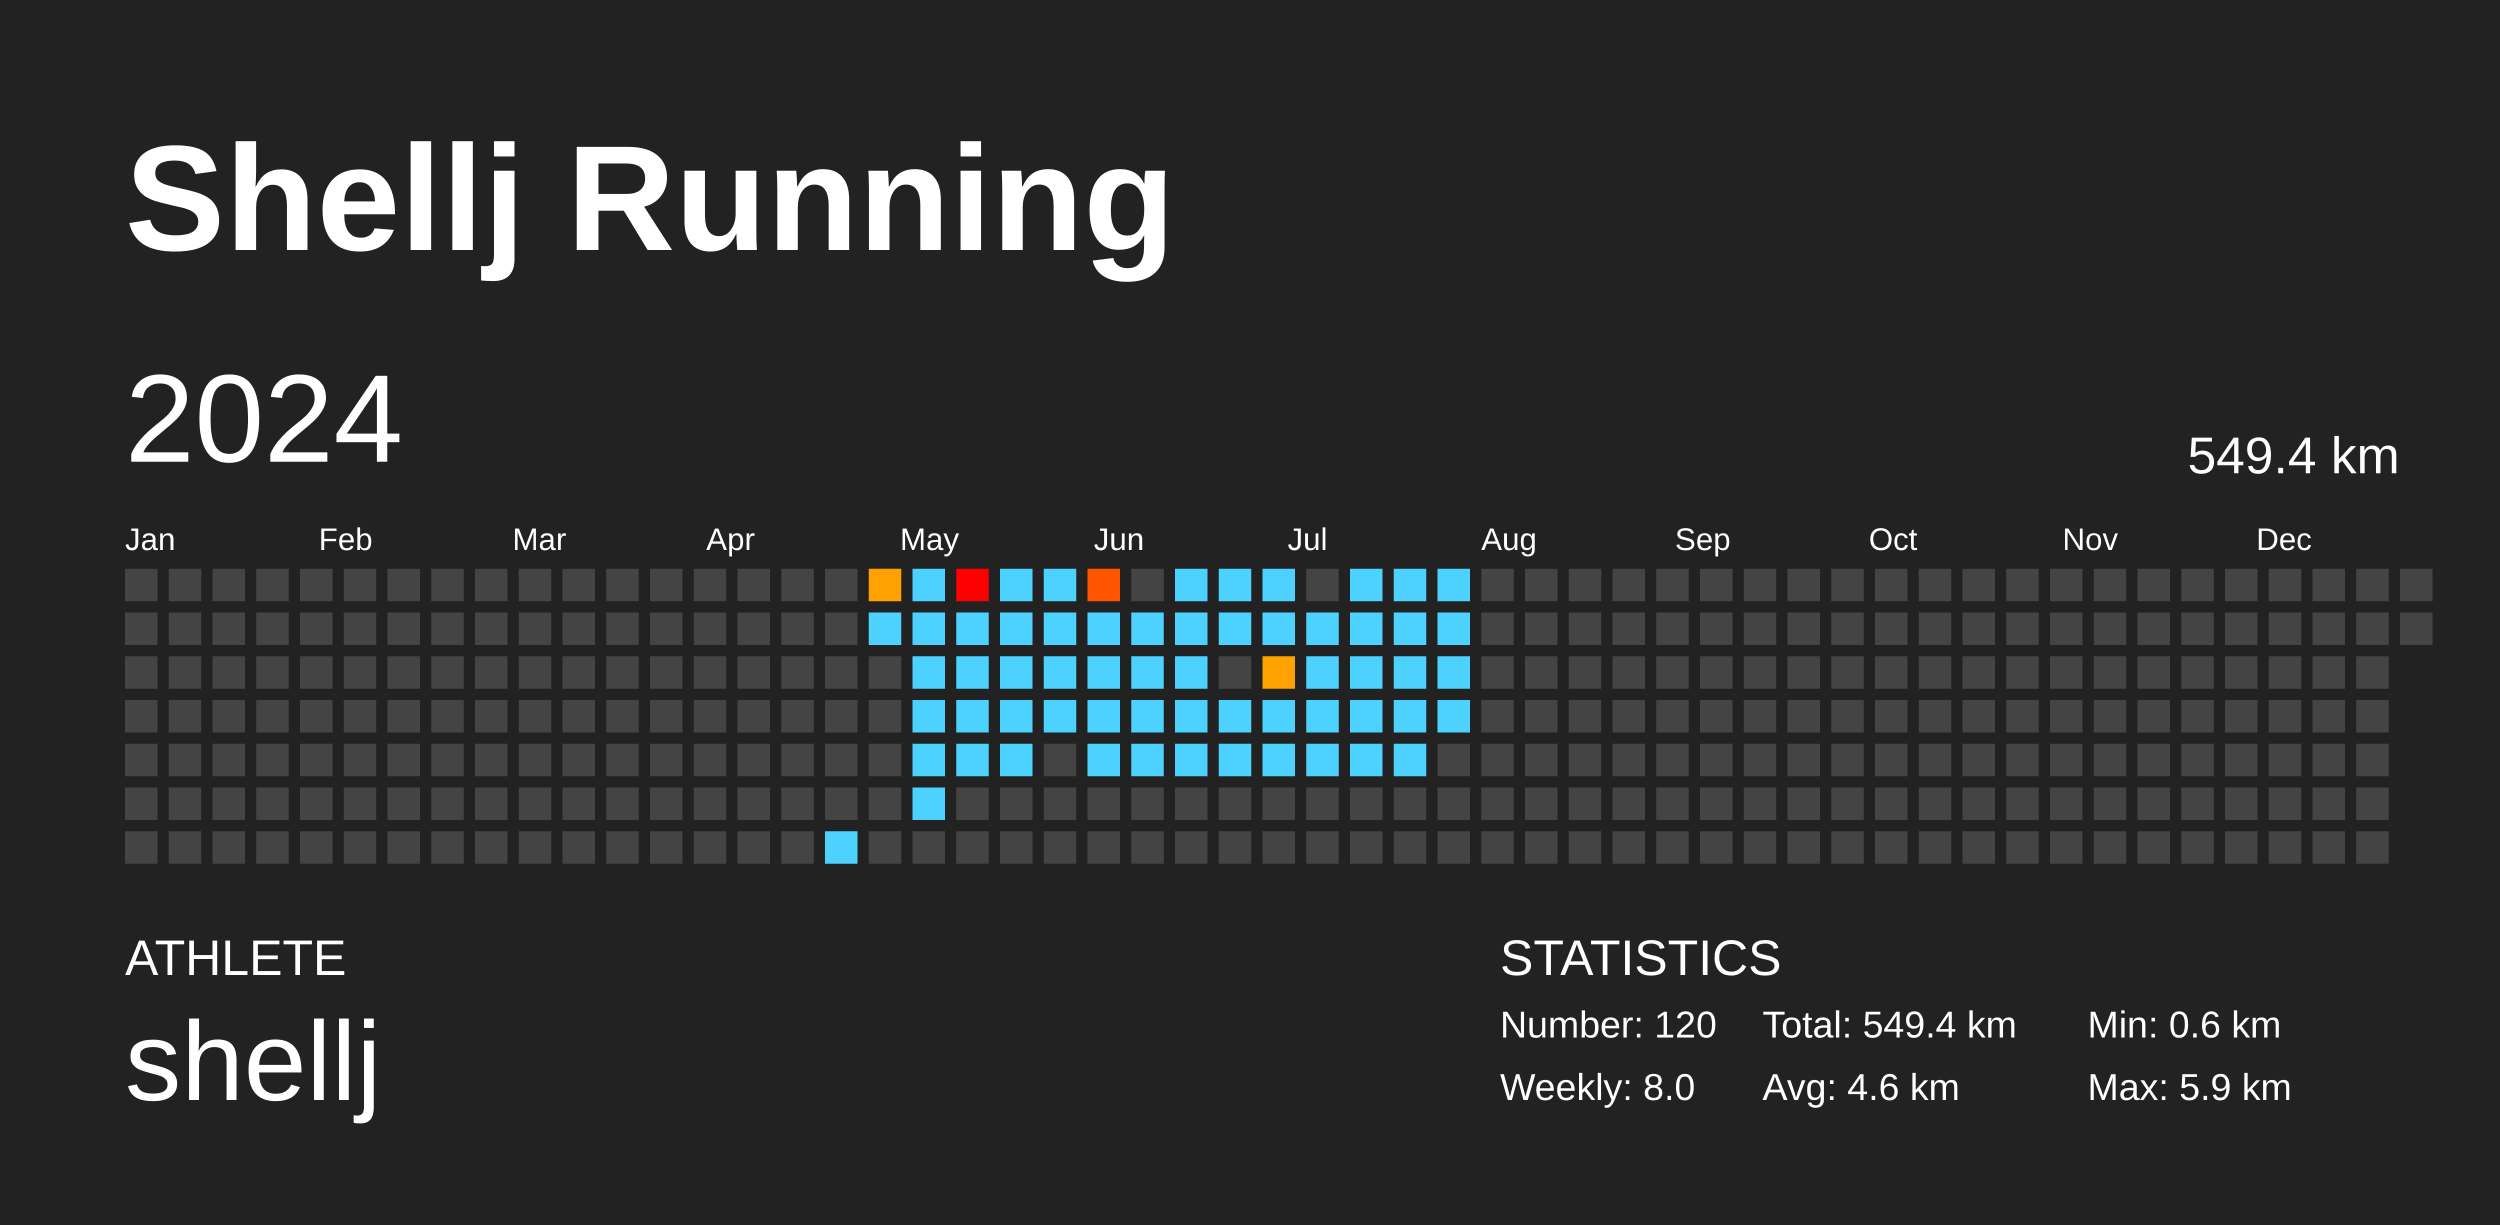
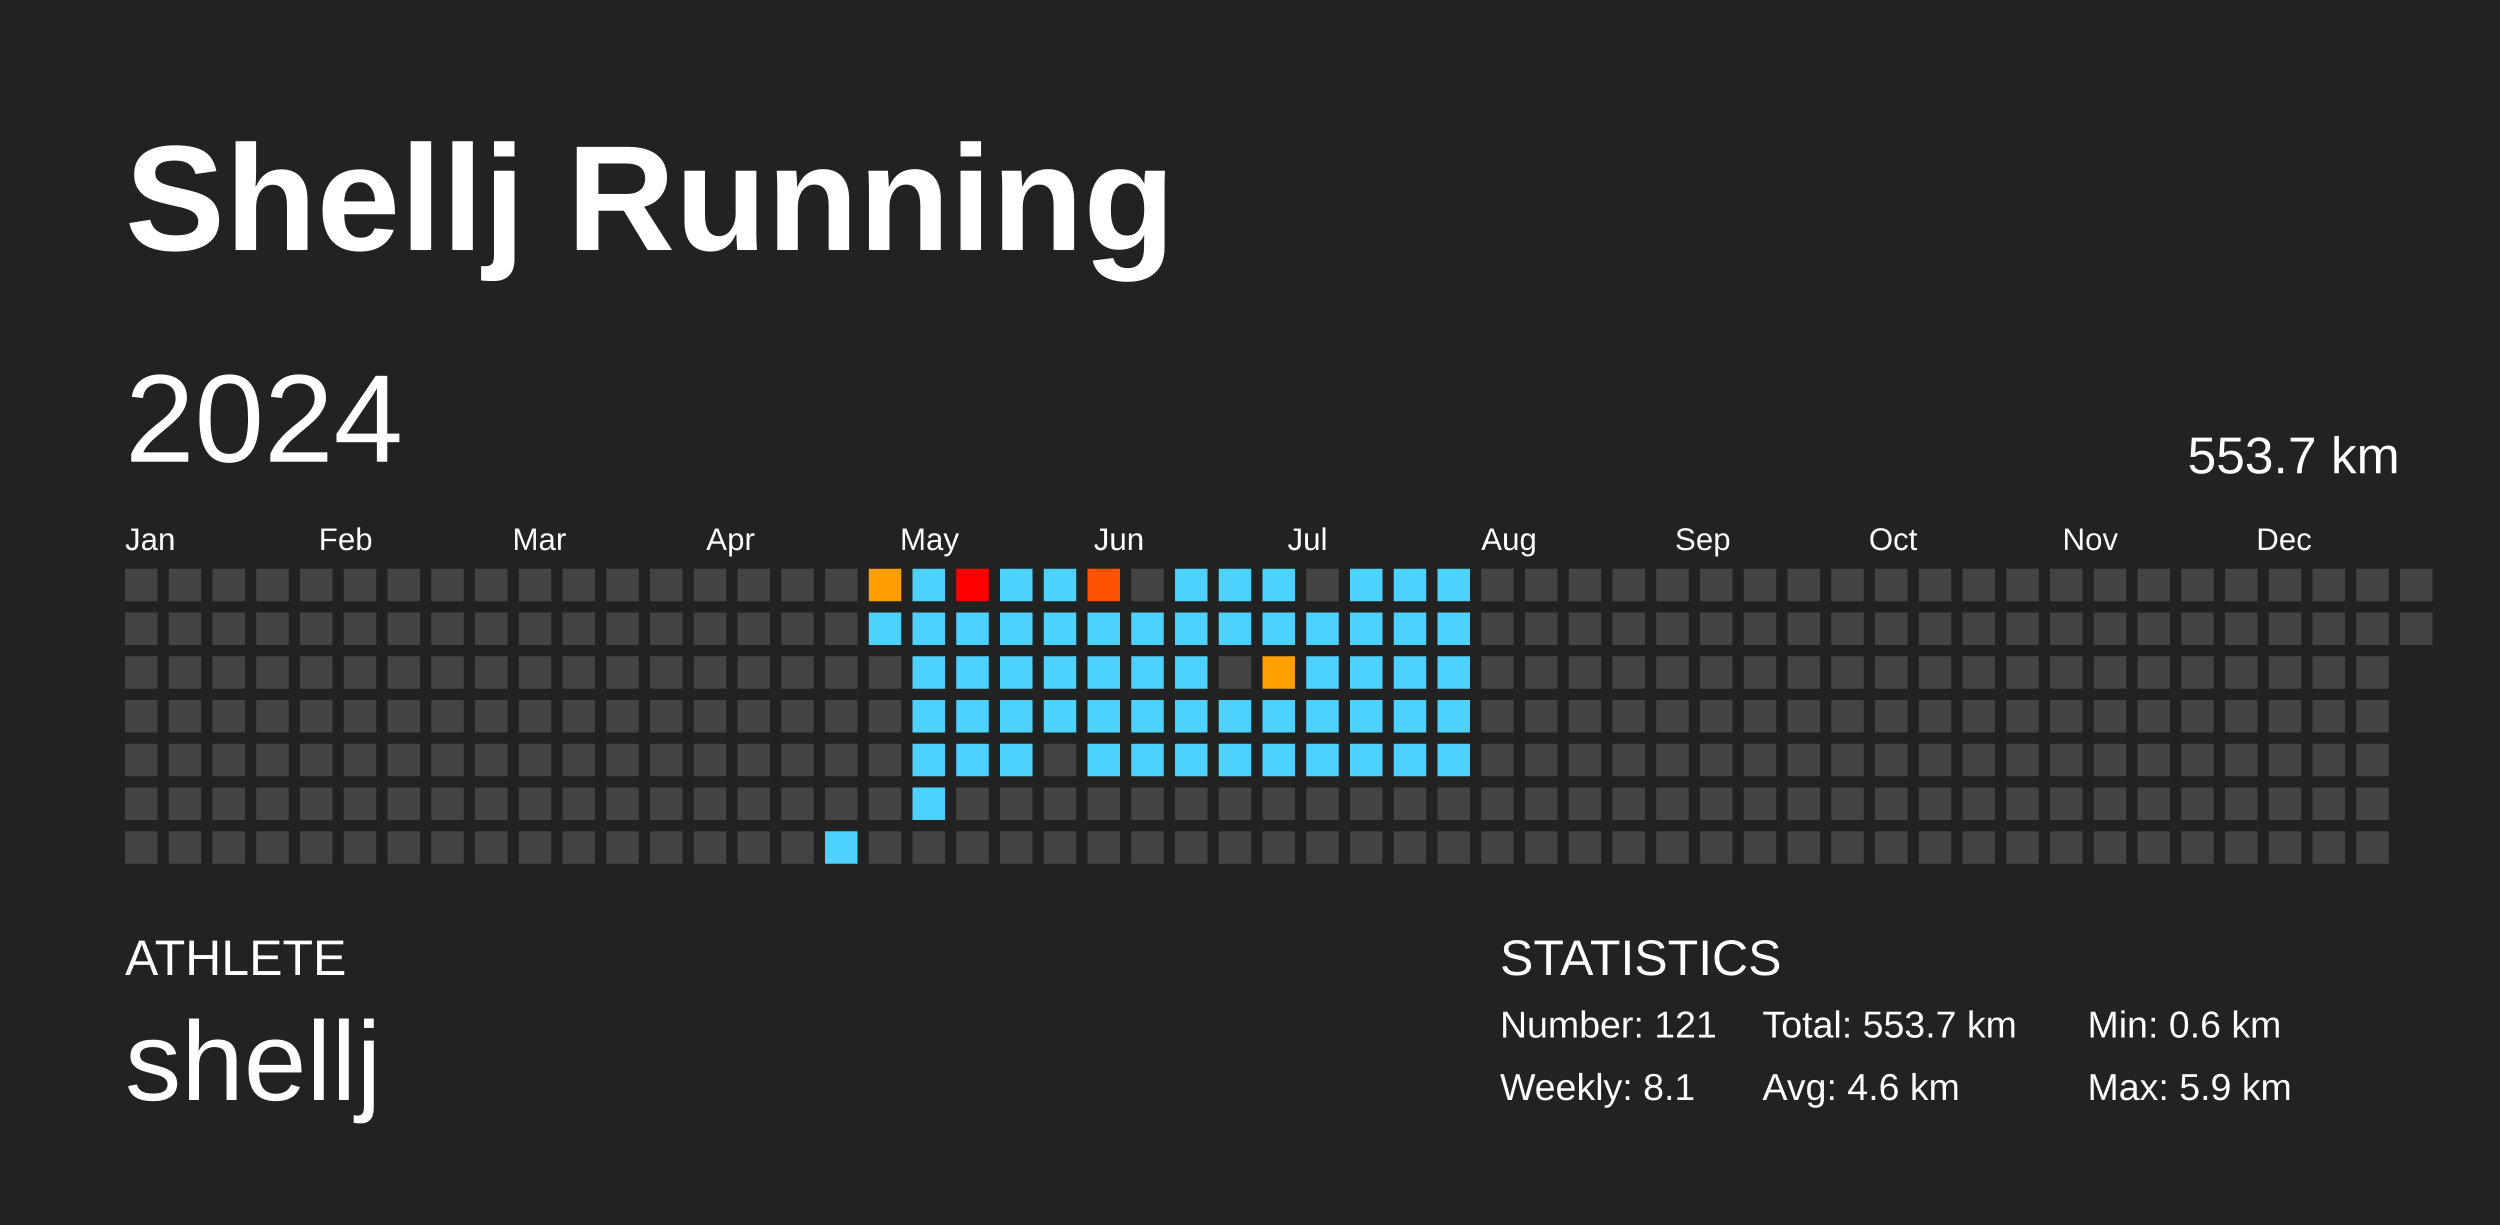
<svg xmlns="http://www.w3.org/2000/svg" baseProfile="full" height="98mm" version="1.1" viewBox="0,0,200,98" width="200mm">
  <defs />
  <rect fill="#222222" height="98" width="200" x="0" y="0" />
  <text fill="#FFFFFF" style="font-size:12px; font-family:Arial; font-weight:bold;" x="10" y="20">Shellj Running</text>
  <text fill="#FFFFFF" style="font-size:4px; font-family:Arial" x="10" y="78">ATHLETE</text>
  <text fill="#FFFFFF" style="font-size:9px; font-family:Arial" x="10" y="88">shellj</text>
  <text fill="#FFFFFF" style="font-size:4px; font-family:Arial" x="120" y="78">STATISTICS</text>
-   <text fill="#FFFFFF" style="font-size:3px; font-family:Arial" x="120" y="83">Number: 120</text>
-   <text fill="#FFFFFF" style="font-size:3px; font-family:Arial" x="120" y="88">Weekly: 8.0</text>
-   <text fill="#FFFFFF" style="font-size:3px; font-family:Arial" x="141" y="83">Total: 549.4 km</text>
+   <text fill="#FFFFFF" style="font-size:3px; font-family:Arial" x="120" y="83">Number: 121</text>
+   <text fill="#FFFFFF" style="font-size:3px; font-family:Arial" x="120" y="88">Weekly: 8.1</text>
+   <text fill="#FFFFFF" style="font-size:3px; font-family:Arial" x="141" y="83">Total: 553.7 km</text>
  <text fill="#FFFFFF" style="font-size:3px; font-family:Arial" x="141" y="88">Avg: 4.6 km</text>
  <text fill="#FFFFFF" style="font-size:3px; font-family:Arial" x="167" y="83">Min: 0.6 km</text>
  <text fill="#FFFFFF" style="font-size:3px; font-family:Arial" x="167" y="88">Max: 5.9 km</text>
  <text dominant-baseline="hanging" fill="#FFFFFF" style="font-size:10.0px; font-family:Arial;" x="10" y="30">2024</text>
-   <text dominant-baseline="hanging" fill="#FFFFFF" style="font-size:4.125px; font-family:Arial;" x="175" y="35">549.4 km</text>
+   <text dominant-baseline="hanging" fill="#FFFFFF" style="font-size:4.125px; font-family:Arial;" x="175" y="35">553.7 km</text>
  <text fill="#FFFFFF" style="font-size:2.5px; font-family:Arial" x="10.0" y="44">Jan</text>
  <text fill="#FFFFFF" style="font-size:2.5px; font-family:Arial" x="25.5" y="44">Feb</text>
  <text fill="#FFFFFF" style="font-size:2.5px; font-family:Arial" x="41.0" y="44">Mar</text>
  <text fill="#FFFFFF" style="font-size:2.5px; font-family:Arial" x="56.5" y="44">Apr</text>
  <text fill="#FFFFFF" style="font-size:2.5px; font-family:Arial" x="72.0" y="44">May</text>
  <text fill="#FFFFFF" style="font-size:2.5px; font-family:Arial" x="87.5" y="44">Jun</text>
  <text fill="#FFFFFF" style="font-size:2.5px; font-family:Arial" x="103.0" y="44">Jul</text>
  <text fill="#FFFFFF" style="font-size:2.5px; font-family:Arial" x="118.5" y="44">Aug</text>
  <text fill="#FFFFFF" style="font-size:2.5px; font-family:Arial" x="134.0" y="44">Sep</text>
  <text fill="#FFFFFF" style="font-size:2.5px; font-family:Arial" x="149.5" y="44">Oct</text>
  <text fill="#FFFFFF" style="font-size:2.5px; font-family:Arial" x="165.0" y="44">Nov</text>
  <text fill="#FFFFFF" style="font-size:2.5px; font-family:Arial" x="180.5" y="44">Dec</text>
  <rect fill="#444444" height="2.6" width="2.6" x="10.0" y="45.5" />
  <rect fill="#444444" height="2.6" width="2.6" x="10.0" y="49.0" />
  <rect fill="#444444" height="2.6" width="2.6" x="10.0" y="52.5" />
  <rect fill="#444444" height="2.6" width="2.6" x="10.0" y="56.0" />
  <rect fill="#444444" height="2.6" width="2.6" x="10.0" y="59.5" />
  <rect fill="#444444" height="2.6" width="2.6" x="10.0" y="63.0" />
  <rect fill="#444444" height="2.6" width="2.6" x="10.0" y="66.5" />
  <rect fill="#444444" height="2.6" width="2.6" x="13.5" y="45.5" />
  <rect fill="#444444" height="2.6" width="2.6" x="13.5" y="49.0" />
  <rect fill="#444444" height="2.6" width="2.6" x="13.5" y="52.5" />
  <rect fill="#444444" height="2.6" width="2.6" x="13.5" y="56.0" />
  <rect fill="#444444" height="2.6" width="2.6" x="13.5" y="59.5" />
  <rect fill="#444444" height="2.6" width="2.6" x="13.5" y="63.0" />
  <rect fill="#444444" height="2.6" width="2.6" x="13.5" y="66.5" />
  <rect fill="#444444" height="2.6" width="2.6" x="17.0" y="45.5" />
  <rect fill="#444444" height="2.6" width="2.6" x="17.0" y="49.0" />
  <rect fill="#444444" height="2.6" width="2.6" x="17.0" y="52.5" />
  <rect fill="#444444" height="2.6" width="2.6" x="17.0" y="56.0" />
  <rect fill="#444444" height="2.6" width="2.6" x="17.0" y="59.5" />
  <rect fill="#444444" height="2.6" width="2.6" x="17.0" y="63.0" />
  <rect fill="#444444" height="2.6" width="2.6" x="17.0" y="66.5" />
  <rect fill="#444444" height="2.6" width="2.6" x="20.5" y="45.5" />
  <rect fill="#444444" height="2.6" width="2.6" x="20.5" y="49.0" />
  <rect fill="#444444" height="2.6" width="2.6" x="20.5" y="52.5" />
  <rect fill="#444444" height="2.6" width="2.6" x="20.5" y="56.0" />
  <rect fill="#444444" height="2.6" width="2.6" x="20.5" y="59.5" />
  <rect fill="#444444" height="2.6" width="2.6" x="20.5" y="63.0" />
  <rect fill="#444444" height="2.6" width="2.6" x="20.5" y="66.5" />
  <rect fill="#444444" height="2.6" width="2.6" x="24.0" y="45.5" />
  <rect fill="#444444" height="2.6" width="2.6" x="24.0" y="49.0" />
  <rect fill="#444444" height="2.6" width="2.6" x="24.0" y="52.5" />
  <rect fill="#444444" height="2.6" width="2.6" x="24.0" y="56.0" />
  <rect fill="#444444" height="2.6" width="2.6" x="24.0" y="59.5" />
  <rect fill="#444444" height="2.6" width="2.6" x="24.0" y="63.0" />
  <rect fill="#444444" height="2.6" width="2.6" x="24.0" y="66.5" />
  <rect fill="#444444" height="2.6" width="2.6" x="27.5" y="45.5" />
  <rect fill="#444444" height="2.6" width="2.6" x="27.5" y="49.0" />
  <rect fill="#444444" height="2.6" width="2.6" x="27.5" y="52.5" />
  <rect fill="#444444" height="2.6" width="2.6" x="27.5" y="56.0" />
  <rect fill="#444444" height="2.6" width="2.6" x="27.5" y="59.5" />
  <rect fill="#444444" height="2.6" width="2.6" x="27.5" y="63.0" />
  <rect fill="#444444" height="2.6" width="2.6" x="27.5" y="66.5" />
  <rect fill="#444444" height="2.6" width="2.6" x="31.0" y="45.5" />
  <rect fill="#444444" height="2.6" width="2.6" x="31.0" y="49.0" />
  <rect fill="#444444" height="2.6" width="2.6" x="31.0" y="52.5" />
  <rect fill="#444444" height="2.6" width="2.6" x="31.0" y="56.0" />
  <rect fill="#444444" height="2.6" width="2.6" x="31.0" y="59.5" />
  <rect fill="#444444" height="2.6" width="2.6" x="31.0" y="63.0" />
  <rect fill="#444444" height="2.6" width="2.6" x="31.0" y="66.5" />
  <rect fill="#444444" height="2.6" width="2.6" x="34.5" y="45.5" />
  <rect fill="#444444" height="2.6" width="2.6" x="34.5" y="49.0" />
  <rect fill="#444444" height="2.6" width="2.6" x="34.5" y="52.5" />
  <rect fill="#444444" height="2.6" width="2.6" x="34.5" y="56.0" />
  <rect fill="#444444" height="2.6" width="2.6" x="34.5" y="59.5" />
  <rect fill="#444444" height="2.6" width="2.6" x="34.5" y="63.0" />
  <rect fill="#444444" height="2.6" width="2.6" x="34.5" y="66.5" />
  <rect fill="#444444" height="2.6" width="2.6" x="38.0" y="45.5" />
  <rect fill="#444444" height="2.6" width="2.6" x="38.0" y="49.0" />
  <rect fill="#444444" height="2.6" width="2.6" x="38.0" y="52.5" />
  <rect fill="#444444" height="2.6" width="2.6" x="38.0" y="56.0" />
  <rect fill="#444444" height="2.6" width="2.6" x="38.0" y="59.5" />
  <rect fill="#444444" height="2.6" width="2.6" x="38.0" y="63.0" />
  <rect fill="#444444" height="2.6" width="2.6" x="38.0" y="66.5" />
  <rect fill="#444444" height="2.6" width="2.6" x="41.5" y="45.5" />
  <rect fill="#444444" height="2.6" width="2.6" x="41.5" y="49.0" />
  <rect fill="#444444" height="2.6" width="2.6" x="41.5" y="52.5" />
  <rect fill="#444444" height="2.6" width="2.6" x="41.5" y="56.0" />
  <rect fill="#444444" height="2.6" width="2.6" x="41.5" y="59.5" />
  <rect fill="#444444" height="2.6" width="2.6" x="41.5" y="63.0" />
  <rect fill="#444444" height="2.6" width="2.6" x="41.5" y="66.5" />
  <rect fill="#444444" height="2.6" width="2.6" x="45.0" y="45.5" />
  <rect fill="#444444" height="2.6" width="2.6" x="45.0" y="49.0" />
  <rect fill="#444444" height="2.6" width="2.6" x="45.0" y="52.5" />
  <rect fill="#444444" height="2.6" width="2.6" x="45.0" y="56.0" />
  <rect fill="#444444" height="2.6" width="2.6" x="45.0" y="59.5" />
  <rect fill="#444444" height="2.6" width="2.6" x="45.0" y="63.0" />
  <rect fill="#444444" height="2.6" width="2.6" x="45.0" y="66.5" />
  <rect fill="#444444" height="2.6" width="2.6" x="48.5" y="45.5" />
  <rect fill="#444444" height="2.6" width="2.6" x="48.5" y="49.0" />
  <rect fill="#444444" height="2.6" width="2.6" x="48.5" y="52.5" />
  <rect fill="#444444" height="2.6" width="2.6" x="48.5" y="56.0" />
  <rect fill="#444444" height="2.6" width="2.6" x="48.5" y="59.5" />
  <rect fill="#444444" height="2.6" width="2.6" x="48.5" y="63.0" />
  <rect fill="#444444" height="2.6" width="2.6" x="48.5" y="66.5" />
  <rect fill="#444444" height="2.6" width="2.6" x="52.0" y="45.5" />
  <rect fill="#444444" height="2.6" width="2.6" x="52.0" y="49.0" />
  <rect fill="#444444" height="2.6" width="2.6" x="52.0" y="52.5" />
  <rect fill="#444444" height="2.6" width="2.6" x="52.0" y="56.0" />
  <rect fill="#444444" height="2.6" width="2.6" x="52.0" y="59.5" />
  <rect fill="#444444" height="2.6" width="2.6" x="52.0" y="63.0" />
  <rect fill="#444444" height="2.6" width="2.6" x="52.0" y="66.5" />
  <rect fill="#444444" height="2.6" width="2.6" x="55.5" y="45.5" />
  <rect fill="#444444" height="2.6" width="2.6" x="55.5" y="49.0" />
  <rect fill="#444444" height="2.6" width="2.6" x="55.5" y="52.5" />
  <rect fill="#444444" height="2.6" width="2.6" x="55.5" y="56.0" />
  <rect fill="#444444" height="2.6" width="2.6" x="55.5" y="59.5" />
  <rect fill="#444444" height="2.6" width="2.6" x="55.5" y="63.0" />
  <rect fill="#444444" height="2.6" width="2.6" x="55.5" y="66.5" />
  <rect fill="#444444" height="2.6" width="2.6" x="59.0" y="45.5" />
  <rect fill="#444444" height="2.6" width="2.6" x="59.0" y="49.0" />
  <rect fill="#444444" height="2.6" width="2.6" x="59.0" y="52.5" />
  <rect fill="#444444" height="2.6" width="2.6" x="59.0" y="56.0" />
  <rect fill="#444444" height="2.6" width="2.6" x="59.0" y="59.5" />
  <rect fill="#444444" height="2.6" width="2.6" x="59.0" y="63.0" />
  <rect fill="#444444" height="2.6" width="2.6" x="59.0" y="66.5" />
  <rect fill="#444444" height="2.6" width="2.6" x="62.5" y="45.5" />
  <rect fill="#444444" height="2.6" width="2.6" x="62.5" y="49.0" />
  <rect fill="#444444" height="2.6" width="2.6" x="62.5" y="52.5" />
  <rect fill="#444444" height="2.6" width="2.6" x="62.5" y="56.0" />
  <rect fill="#444444" height="2.6" width="2.6" x="62.5" y="59.5" />
  <rect fill="#444444" height="2.6" width="2.6" x="62.5" y="63.0" />
  <rect fill="#444444" height="2.6" width="2.6" x="62.5" y="66.5" />
  <rect fill="#444444" height="2.6" width="2.6" x="66.0" y="45.5" />
  <rect fill="#444444" height="2.6" width="2.6" x="66.0" y="49.0" />
  <rect fill="#444444" height="2.6" width="2.6" x="66.0" y="52.5" />
  <rect fill="#444444" height="2.6" width="2.6" x="66.0" y="56.0" />
  <rect fill="#444444" height="2.6" width="2.6" x="66.0" y="59.5" />
  <rect fill="#444444" height="2.6" width="2.6" x="66.0" y="63.0" />
  <rect fill="#4dd2ff" height="2.6" width="2.6" x="66.0" y="66.5" />
-   <rect fill="#ffa100" height="2.6" width="2.6" x="69.5" y="45.5" />
+   <rect fill="#ff9e00" height="2.6" width="2.6" x="69.5" y="45.5" />
  <rect fill="#4dd2ff" height="2.6" width="2.6" x="69.5" y="49.0" />
  <rect fill="#444444" height="2.6" width="2.6" x="69.5" y="52.5" />
  <rect fill="#444444" height="2.6" width="2.6" x="69.5" y="56.0" />
  <rect fill="#444444" height="2.6" width="2.6" x="69.5" y="59.5" />
  <rect fill="#444444" height="2.6" width="2.6" x="69.5" y="63.0" />
  <rect fill="#444444" height="2.6" width="2.6" x="69.5" y="66.5" />
  <rect fill="#4dd2ff" height="2.6" width="2.6" x="73.0" y="45.5" />
  <rect fill="#4dd2ff" height="2.6" width="2.6" x="73.0" y="49.0" />
  <rect fill="#4dd2ff" height="2.6" width="2.6" x="73.0" y="52.5" />
  <rect fill="#4dd2ff" height="2.6" width="2.6" x="73.0" y="56.0" />
  <rect fill="#4dd2ff" height="2.6" width="2.6" x="73.0" y="59.5" />
  <rect fill="#4dd2ff" height="2.6" width="2.6" x="73.0" y="63.0" />
  <rect fill="#444444" height="2.6" width="2.6" x="73.0" y="66.5" />
  <rect fill="red" height="2.6" width="2.6" x="76.5" y="45.5" />
  <rect fill="#4dd2ff" height="2.6" width="2.6" x="76.5" y="49.0" />
  <rect fill="#4dd2ff" height="2.6" width="2.6" x="76.5" y="52.5" />
  <rect fill="#4dd2ff" height="2.6" width="2.6" x="76.5" y="56.0" />
  <rect fill="#4dd2ff" height="2.6" width="2.6" x="76.5" y="59.5" />
  <rect fill="#444444" height="2.6" width="2.6" x="76.5" y="63.0" />
  <rect fill="#444444" height="2.6" width="2.6" x="76.5" y="66.5" />
  <rect fill="#4dd2ff" height="2.6" width="2.6" x="80.0" y="45.5" />
  <rect fill="#4dd2ff" height="2.6" width="2.6" x="80.0" y="49.0" />
  <rect fill="#4dd2ff" height="2.6" width="2.6" x="80.0" y="52.5" />
  <rect fill="#4dd2ff" height="2.6" width="2.6" x="80.0" y="56.0" />
  <rect fill="#4dd2ff" height="2.6" width="2.6" x="80.0" y="59.5" />
  <rect fill="#444444" height="2.6" width="2.6" x="80.0" y="63.0" />
  <rect fill="#444444" height="2.6" width="2.6" x="80.0" y="66.5" />
  <rect fill="#4dd2ff" height="2.6" width="2.6" x="83.5" y="45.5" />
  <rect fill="#4dd2ff" height="2.6" width="2.6" x="83.5" y="49.0" />
  <rect fill="#4dd2ff" height="2.6" width="2.6" x="83.5" y="52.5" />
  <rect fill="#4dd2ff" height="2.6" width="2.6" x="83.5" y="56.0" />
  <rect fill="#444444" height="2.6" width="2.6" x="83.5" y="59.5" />
  <rect fill="#444444" height="2.6" width="2.6" x="83.5" y="63.0" />
  <rect fill="#444444" height="2.6" width="2.6" x="83.5" y="66.5" />
-   <rect fill="#ff5400" height="2.6" width="2.6" x="87.0" y="45.5" />
+   <rect fill="#ff5200" height="2.6" width="2.6" x="87.0" y="45.5" />
  <rect fill="#4dd2ff" height="2.6" width="2.6" x="87.0" y="49.0" />
  <rect fill="#4dd2ff" height="2.6" width="2.6" x="87.0" y="52.5" />
  <rect fill="#4dd2ff" height="2.6" width="2.6" x="87.0" y="56.0" />
  <rect fill="#4dd2ff" height="2.6" width="2.6" x="87.0" y="59.5" />
  <rect fill="#444444" height="2.6" width="2.6" x="87.0" y="63.0" />
  <rect fill="#444444" height="2.6" width="2.6" x="87.0" y="66.5" />
  <rect fill="#444444" height="2.6" width="2.6" x="90.5" y="45.5" />
  <rect fill="#4dd2ff" height="2.6" width="2.6" x="90.5" y="49.0" />
  <rect fill="#4dd2ff" height="2.6" width="2.6" x="90.5" y="52.5" />
  <rect fill="#4dd2ff" height="2.6" width="2.6" x="90.5" y="56.0" />
  <rect fill="#4dd2ff" height="2.6" width="2.6" x="90.5" y="59.5" />
  <rect fill="#444444" height="2.6" width="2.6" x="90.5" y="63.0" />
  <rect fill="#444444" height="2.6" width="2.6" x="90.5" y="66.5" />
  <rect fill="#4dd2ff" height="2.6" width="2.6" x="94.0" y="45.5" />
  <rect fill="#4dd2ff" height="2.6" width="2.6" x="94.0" y="49.0" />
  <rect fill="#4dd2ff" height="2.6" width="2.6" x="94.0" y="52.5" />
  <rect fill="#4dd2ff" height="2.6" width="2.6" x="94.0" y="56.0" />
  <rect fill="#4dd2ff" height="2.6" width="2.6" x="94.0" y="59.5" />
  <rect fill="#444444" height="2.6" width="2.6" x="94.0" y="63.0" />
  <rect fill="#444444" height="2.6" width="2.6" x="94.0" y="66.5" />
  <rect fill="#4dd2ff" height="2.6" width="2.6" x="97.5" y="45.5" />
  <rect fill="#4dd2ff" height="2.6" width="2.6" x="97.5" y="49.0" />
  <rect fill="#444444" height="2.6" width="2.6" x="97.5" y="52.5" />
  <rect fill="#4dd2ff" height="2.6" width="2.6" x="97.5" y="56.0" />
  <rect fill="#4dd2ff" height="2.6" width="2.6" x="97.5" y="59.5" />
  <rect fill="#444444" height="2.6" width="2.6" x="97.5" y="63.0" />
  <rect fill="#444444" height="2.6" width="2.6" x="97.5" y="66.5" />
  <rect fill="#4dd2ff" height="2.6" width="2.6" x="101.0" y="45.5" />
  <rect fill="#4dd2ff" height="2.6" width="2.6" x="101.0" y="49.0" />
-   <rect fill="#ffa200" height="2.6" width="2.6" x="101.0" y="52.5" />
+   <rect fill="#ffa000" height="2.6" width="2.6" x="101.0" y="52.5" />
  <rect fill="#4dd2ff" height="2.6" width="2.6" x="101.0" y="56.0" />
  <rect fill="#4dd2ff" height="2.6" width="2.6" x="101.0" y="59.5" />
  <rect fill="#444444" height="2.6" width="2.6" x="101.0" y="63.0" />
  <rect fill="#444444" height="2.6" width="2.6" x="101.0" y="66.5" />
  <rect fill="#444444" height="2.6" width="2.6" x="104.5" y="45.5" />
  <rect fill="#4dd2ff" height="2.6" width="2.6" x="104.5" y="49.0" />
  <rect fill="#4dd2ff" height="2.6" width="2.6" x="104.5" y="52.5" />
  <rect fill="#4dd2ff" height="2.6" width="2.6" x="104.5" y="56.0" />
  <rect fill="#4dd2ff" height="2.6" width="2.6" x="104.5" y="59.5" />
  <rect fill="#444444" height="2.6" width="2.6" x="104.5" y="63.0" />
  <rect fill="#444444" height="2.6" width="2.6" x="104.5" y="66.5" />
  <rect fill="#4dd2ff" height="2.6" width="2.6" x="108.0" y="45.5" />
  <rect fill="#4dd2ff" height="2.6" width="2.6" x="108.0" y="49.0" />
  <rect fill="#4dd2ff" height="2.6" width="2.6" x="108.0" y="52.5" />
  <rect fill="#4dd2ff" height="2.6" width="2.6" x="108.0" y="56.0" />
  <rect fill="#4dd2ff" height="2.6" width="2.6" x="108.0" y="59.5" />
  <rect fill="#444444" height="2.6" width="2.6" x="108.0" y="63.0" />
  <rect fill="#444444" height="2.6" width="2.6" x="108.0" y="66.5" />
  <rect fill="#4dd2ff" height="2.6" width="2.6" x="111.5" y="45.5" />
  <rect fill="#4dd2ff" height="2.6" width="2.6" x="111.5" y="49.0" />
  <rect fill="#4dd2ff" height="2.6" width="2.6" x="111.5" y="52.5" />
  <rect fill="#4dd2ff" height="2.6" width="2.6" x="111.5" y="56.0" />
  <rect fill="#4dd2ff" height="2.6" width="2.6" x="111.5" y="59.5" />
  <rect fill="#444444" height="2.6" width="2.6" x="111.5" y="63.0" />
  <rect fill="#444444" height="2.6" width="2.6" x="111.5" y="66.5" />
  <rect fill="#4dd2ff" height="2.6" width="2.6" x="115.0" y="45.5" />
  <rect fill="#4dd2ff" height="2.6" width="2.6" x="115.0" y="49.0" />
  <rect fill="#4dd2ff" height="2.6" width="2.6" x="115.0" y="52.5" />
  <rect fill="#4dd2ff" height="2.6" width="2.6" x="115.0" y="56.0" />
-   <rect fill="#444444" height="2.6" width="2.6" x="115.0" y="59.5" />
+   <rect fill="#4dd2ff" height="2.6" width="2.6" x="115.0" y="59.5" />
  <rect fill="#444444" height="2.6" width="2.6" x="115.0" y="63.0" />
  <rect fill="#444444" height="2.6" width="2.6" x="115.0" y="66.5" />
  <rect fill="#444444" height="2.6" width="2.6" x="118.5" y="45.5" />
  <rect fill="#444444" height="2.6" width="2.6" x="118.5" y="49.0" />
  <rect fill="#444444" height="2.6" width="2.6" x="118.5" y="52.5" />
  <rect fill="#444444" height="2.6" width="2.6" x="118.5" y="56.0" />
  <rect fill="#444444" height="2.6" width="2.6" x="118.5" y="59.5" />
  <rect fill="#444444" height="2.6" width="2.6" x="118.5" y="63.0" />
  <rect fill="#444444" height="2.6" width="2.6" x="118.5" y="66.5" />
  <rect fill="#444444" height="2.6" width="2.6" x="122.0" y="45.5" />
  <rect fill="#444444" height="2.6" width="2.6" x="122.0" y="49.0" />
  <rect fill="#444444" height="2.6" width="2.6" x="122.0" y="52.5" />
  <rect fill="#444444" height="2.6" width="2.6" x="122.0" y="56.0" />
  <rect fill="#444444" height="2.6" width="2.6" x="122.0" y="59.5" />
  <rect fill="#444444" height="2.6" width="2.6" x="122.0" y="63.0" />
  <rect fill="#444444" height="2.6" width="2.6" x="122.0" y="66.5" />
  <rect fill="#444444" height="2.6" width="2.6" x="125.5" y="45.5" />
  <rect fill="#444444" height="2.6" width="2.6" x="125.5" y="49.0" />
  <rect fill="#444444" height="2.6" width="2.6" x="125.5" y="52.5" />
  <rect fill="#444444" height="2.6" width="2.6" x="125.5" y="56.0" />
  <rect fill="#444444" height="2.6" width="2.6" x="125.5" y="59.5" />
  <rect fill="#444444" height="2.6" width="2.6" x="125.5" y="63.0" />
  <rect fill="#444444" height="2.6" width="2.6" x="125.5" y="66.5" />
  <rect fill="#444444" height="2.6" width="2.6" x="129.0" y="45.5" />
  <rect fill="#444444" height="2.6" width="2.6" x="129.0" y="49.0" />
  <rect fill="#444444" height="2.6" width="2.6" x="129.0" y="52.5" />
  <rect fill="#444444" height="2.6" width="2.6" x="129.0" y="56.0" />
  <rect fill="#444444" height="2.6" width="2.6" x="129.0" y="59.5" />
  <rect fill="#444444" height="2.6" width="2.6" x="129.0" y="63.0" />
  <rect fill="#444444" height="2.6" width="2.6" x="129.0" y="66.5" />
  <rect fill="#444444" height="2.6" width="2.6" x="132.5" y="45.5" />
  <rect fill="#444444" height="2.6" width="2.6" x="132.5" y="49.0" />
  <rect fill="#444444" height="2.6" width="2.6" x="132.5" y="52.5" />
  <rect fill="#444444" height="2.6" width="2.6" x="132.5" y="56.0" />
  <rect fill="#444444" height="2.6" width="2.6" x="132.5" y="59.5" />
  <rect fill="#444444" height="2.6" width="2.6" x="132.5" y="63.0" />
  <rect fill="#444444" height="2.6" width="2.6" x="132.5" y="66.5" />
  <rect fill="#444444" height="2.6" width="2.6" x="136.0" y="45.5" />
  <rect fill="#444444" height="2.6" width="2.6" x="136.0" y="49.0" />
  <rect fill="#444444" height="2.6" width="2.6" x="136.0" y="52.5" />
  <rect fill="#444444" height="2.6" width="2.6" x="136.0" y="56.0" />
  <rect fill="#444444" height="2.6" width="2.6" x="136.0" y="59.5" />
  <rect fill="#444444" height="2.6" width="2.6" x="136.0" y="63.0" />
  <rect fill="#444444" height="2.6" width="2.6" x="136.0" y="66.5" />
  <rect fill="#444444" height="2.6" width="2.6" x="139.5" y="45.5" />
  <rect fill="#444444" height="2.6" width="2.6" x="139.5" y="49.0" />
  <rect fill="#444444" height="2.6" width="2.6" x="139.5" y="52.5" />
  <rect fill="#444444" height="2.6" width="2.6" x="139.5" y="56.0" />
  <rect fill="#444444" height="2.6" width="2.6" x="139.5" y="59.5" />
  <rect fill="#444444" height="2.6" width="2.6" x="139.5" y="63.0" />
  <rect fill="#444444" height="2.6" width="2.6" x="139.5" y="66.5" />
  <rect fill="#444444" height="2.6" width="2.6" x="143.0" y="45.5" />
  <rect fill="#444444" height="2.6" width="2.6" x="143.0" y="49.0" />
  <rect fill="#444444" height="2.6" width="2.6" x="143.0" y="52.5" />
  <rect fill="#444444" height="2.6" width="2.6" x="143.0" y="56.0" />
  <rect fill="#444444" height="2.6" width="2.6" x="143.0" y="59.5" />
  <rect fill="#444444" height="2.6" width="2.6" x="143.0" y="63.0" />
  <rect fill="#444444" height="2.6" width="2.6" x="143.0" y="66.5" />
  <rect fill="#444444" height="2.6" width="2.6" x="146.5" y="45.5" />
  <rect fill="#444444" height="2.6" width="2.6" x="146.5" y="49.0" />
  <rect fill="#444444" height="2.6" width="2.6" x="146.5" y="52.5" />
  <rect fill="#444444" height="2.6" width="2.6" x="146.5" y="56.0" />
  <rect fill="#444444" height="2.6" width="2.6" x="146.5" y="59.5" />
  <rect fill="#444444" height="2.6" width="2.6" x="146.5" y="63.0" />
  <rect fill="#444444" height="2.6" width="2.6" x="146.5" y="66.5" />
  <rect fill="#444444" height="2.6" width="2.6" x="150.0" y="45.5" />
  <rect fill="#444444" height="2.6" width="2.6" x="150.0" y="49.0" />
  <rect fill="#444444" height="2.6" width="2.6" x="150.0" y="52.5" />
  <rect fill="#444444" height="2.6" width="2.6" x="150.0" y="56.0" />
  <rect fill="#444444" height="2.6" width="2.6" x="150.0" y="59.5" />
  <rect fill="#444444" height="2.6" width="2.6" x="150.0" y="63.0" />
  <rect fill="#444444" height="2.6" width="2.6" x="150.0" y="66.5" />
  <rect fill="#444444" height="2.6" width="2.6" x="153.5" y="45.5" />
  <rect fill="#444444" height="2.6" width="2.6" x="153.5" y="49.0" />
  <rect fill="#444444" height="2.6" width="2.6" x="153.5" y="52.5" />
  <rect fill="#444444" height="2.6" width="2.6" x="153.5" y="56.0" />
  <rect fill="#444444" height="2.6" width="2.6" x="153.5" y="59.5" />
  <rect fill="#444444" height="2.6" width="2.6" x="153.5" y="63.0" />
  <rect fill="#444444" height="2.6" width="2.6" x="153.5" y="66.5" />
  <rect fill="#444444" height="2.6" width="2.6" x="157.0" y="45.5" />
  <rect fill="#444444" height="2.6" width="2.6" x="157.0" y="49.0" />
  <rect fill="#444444" height="2.6" width="2.6" x="157.0" y="52.5" />
  <rect fill="#444444" height="2.6" width="2.6" x="157.0" y="56.0" />
  <rect fill="#444444" height="2.6" width="2.6" x="157.0" y="59.5" />
  <rect fill="#444444" height="2.6" width="2.6" x="157.0" y="63.0" />
  <rect fill="#444444" height="2.6" width="2.6" x="157.0" y="66.5" />
  <rect fill="#444444" height="2.6" width="2.6" x="160.5" y="45.5" />
  <rect fill="#444444" height="2.6" width="2.6" x="160.5" y="49.0" />
  <rect fill="#444444" height="2.6" width="2.6" x="160.5" y="52.5" />
  <rect fill="#444444" height="2.6" width="2.6" x="160.5" y="56.0" />
  <rect fill="#444444" height="2.6" width="2.6" x="160.5" y="59.5" />
  <rect fill="#444444" height="2.6" width="2.6" x="160.5" y="63.0" />
  <rect fill="#444444" height="2.6" width="2.6" x="160.5" y="66.5" />
  <rect fill="#444444" height="2.6" width="2.6" x="164.0" y="45.5" />
  <rect fill="#444444" height="2.6" width="2.6" x="164.0" y="49.0" />
  <rect fill="#444444" height="2.6" width="2.6" x="164.0" y="52.5" />
  <rect fill="#444444" height="2.6" width="2.6" x="164.0" y="56.0" />
  <rect fill="#444444" height="2.6" width="2.6" x="164.0" y="59.5" />
  <rect fill="#444444" height="2.6" width="2.6" x="164.0" y="63.0" />
  <rect fill="#444444" height="2.6" width="2.6" x="164.0" y="66.5" />
  <rect fill="#444444" height="2.6" width="2.6" x="167.5" y="45.5" />
  <rect fill="#444444" height="2.6" width="2.6" x="167.5" y="49.0" />
  <rect fill="#444444" height="2.6" width="2.6" x="167.5" y="52.5" />
  <rect fill="#444444" height="2.6" width="2.6" x="167.5" y="56.0" />
  <rect fill="#444444" height="2.6" width="2.6" x="167.5" y="59.5" />
  <rect fill="#444444" height="2.6" width="2.6" x="167.5" y="63.0" />
  <rect fill="#444444" height="2.6" width="2.6" x="167.5" y="66.5" />
  <rect fill="#444444" height="2.6" width="2.6" x="171.0" y="45.5" />
  <rect fill="#444444" height="2.6" width="2.6" x="171.0" y="49.0" />
  <rect fill="#444444" height="2.6" width="2.6" x="171.0" y="52.5" />
  <rect fill="#444444" height="2.6" width="2.6" x="171.0" y="56.0" />
  <rect fill="#444444" height="2.6" width="2.6" x="171.0" y="59.5" />
  <rect fill="#444444" height="2.6" width="2.6" x="171.0" y="63.0" />
  <rect fill="#444444" height="2.6" width="2.6" x="171.0" y="66.5" />
  <rect fill="#444444" height="2.6" width="2.6" x="174.5" y="45.5" />
  <rect fill="#444444" height="2.6" width="2.6" x="174.5" y="49.0" />
  <rect fill="#444444" height="2.6" width="2.6" x="174.5" y="52.5" />
  <rect fill="#444444" height="2.6" width="2.6" x="174.5" y="56.0" />
  <rect fill="#444444" height="2.6" width="2.6" x="174.5" y="59.5" />
  <rect fill="#444444" height="2.6" width="2.6" x="174.5" y="63.0" />
  <rect fill="#444444" height="2.6" width="2.6" x="174.5" y="66.5" />
  <rect fill="#444444" height="2.6" width="2.6" x="178.0" y="45.5" />
  <rect fill="#444444" height="2.6" width="2.6" x="178.0" y="49.0" />
  <rect fill="#444444" height="2.6" width="2.6" x="178.0" y="52.5" />
  <rect fill="#444444" height="2.6" width="2.6" x="178.0" y="56.0" />
  <rect fill="#444444" height="2.6" width="2.6" x="178.0" y="59.5" />
  <rect fill="#444444" height="2.6" width="2.6" x="178.0" y="63.0" />
  <rect fill="#444444" height="2.6" width="2.6" x="178.0" y="66.5" />
  <rect fill="#444444" height="2.6" width="2.6" x="181.5" y="45.5" />
  <rect fill="#444444" height="2.6" width="2.6" x="181.5" y="49.0" />
  <rect fill="#444444" height="2.6" width="2.6" x="181.5" y="52.5" />
  <rect fill="#444444" height="2.6" width="2.6" x="181.5" y="56.0" />
  <rect fill="#444444" height="2.6" width="2.6" x="181.5" y="59.5" />
  <rect fill="#444444" height="2.6" width="2.6" x="181.5" y="63.0" />
  <rect fill="#444444" height="2.6" width="2.6" x="181.5" y="66.5" />
  <rect fill="#444444" height="2.6" width="2.6" x="185.0" y="45.5" />
  <rect fill="#444444" height="2.6" width="2.6" x="185.0" y="49.0" />
  <rect fill="#444444" height="2.6" width="2.6" x="185.0" y="52.5" />
  <rect fill="#444444" height="2.6" width="2.6" x="185.0" y="56.0" />
  <rect fill="#444444" height="2.6" width="2.6" x="185.0" y="59.5" />
  <rect fill="#444444" height="2.6" width="2.6" x="185.0" y="63.0" />
  <rect fill="#444444" height="2.6" width="2.6" x="185.0" y="66.5" />
  <rect fill="#444444" height="2.6" width="2.6" x="188.5" y="45.5" />
  <rect fill="#444444" height="2.6" width="2.6" x="188.5" y="49.0" />
  <rect fill="#444444" height="2.6" width="2.6" x="188.5" y="52.5" />
  <rect fill="#444444" height="2.6" width="2.6" x="188.5" y="56.0" />
  <rect fill="#444444" height="2.6" width="2.6" x="188.5" y="59.5" />
  <rect fill="#444444" height="2.6" width="2.6" x="188.5" y="63.0" />
  <rect fill="#444444" height="2.6" width="2.6" x="188.5" y="66.5" />
  <rect fill="#444444" height="2.6" width="2.6" x="192.0" y="45.5" />
  <rect fill="#444444" height="2.6" width="2.6" x="192.0" y="49.0" />
</svg>
